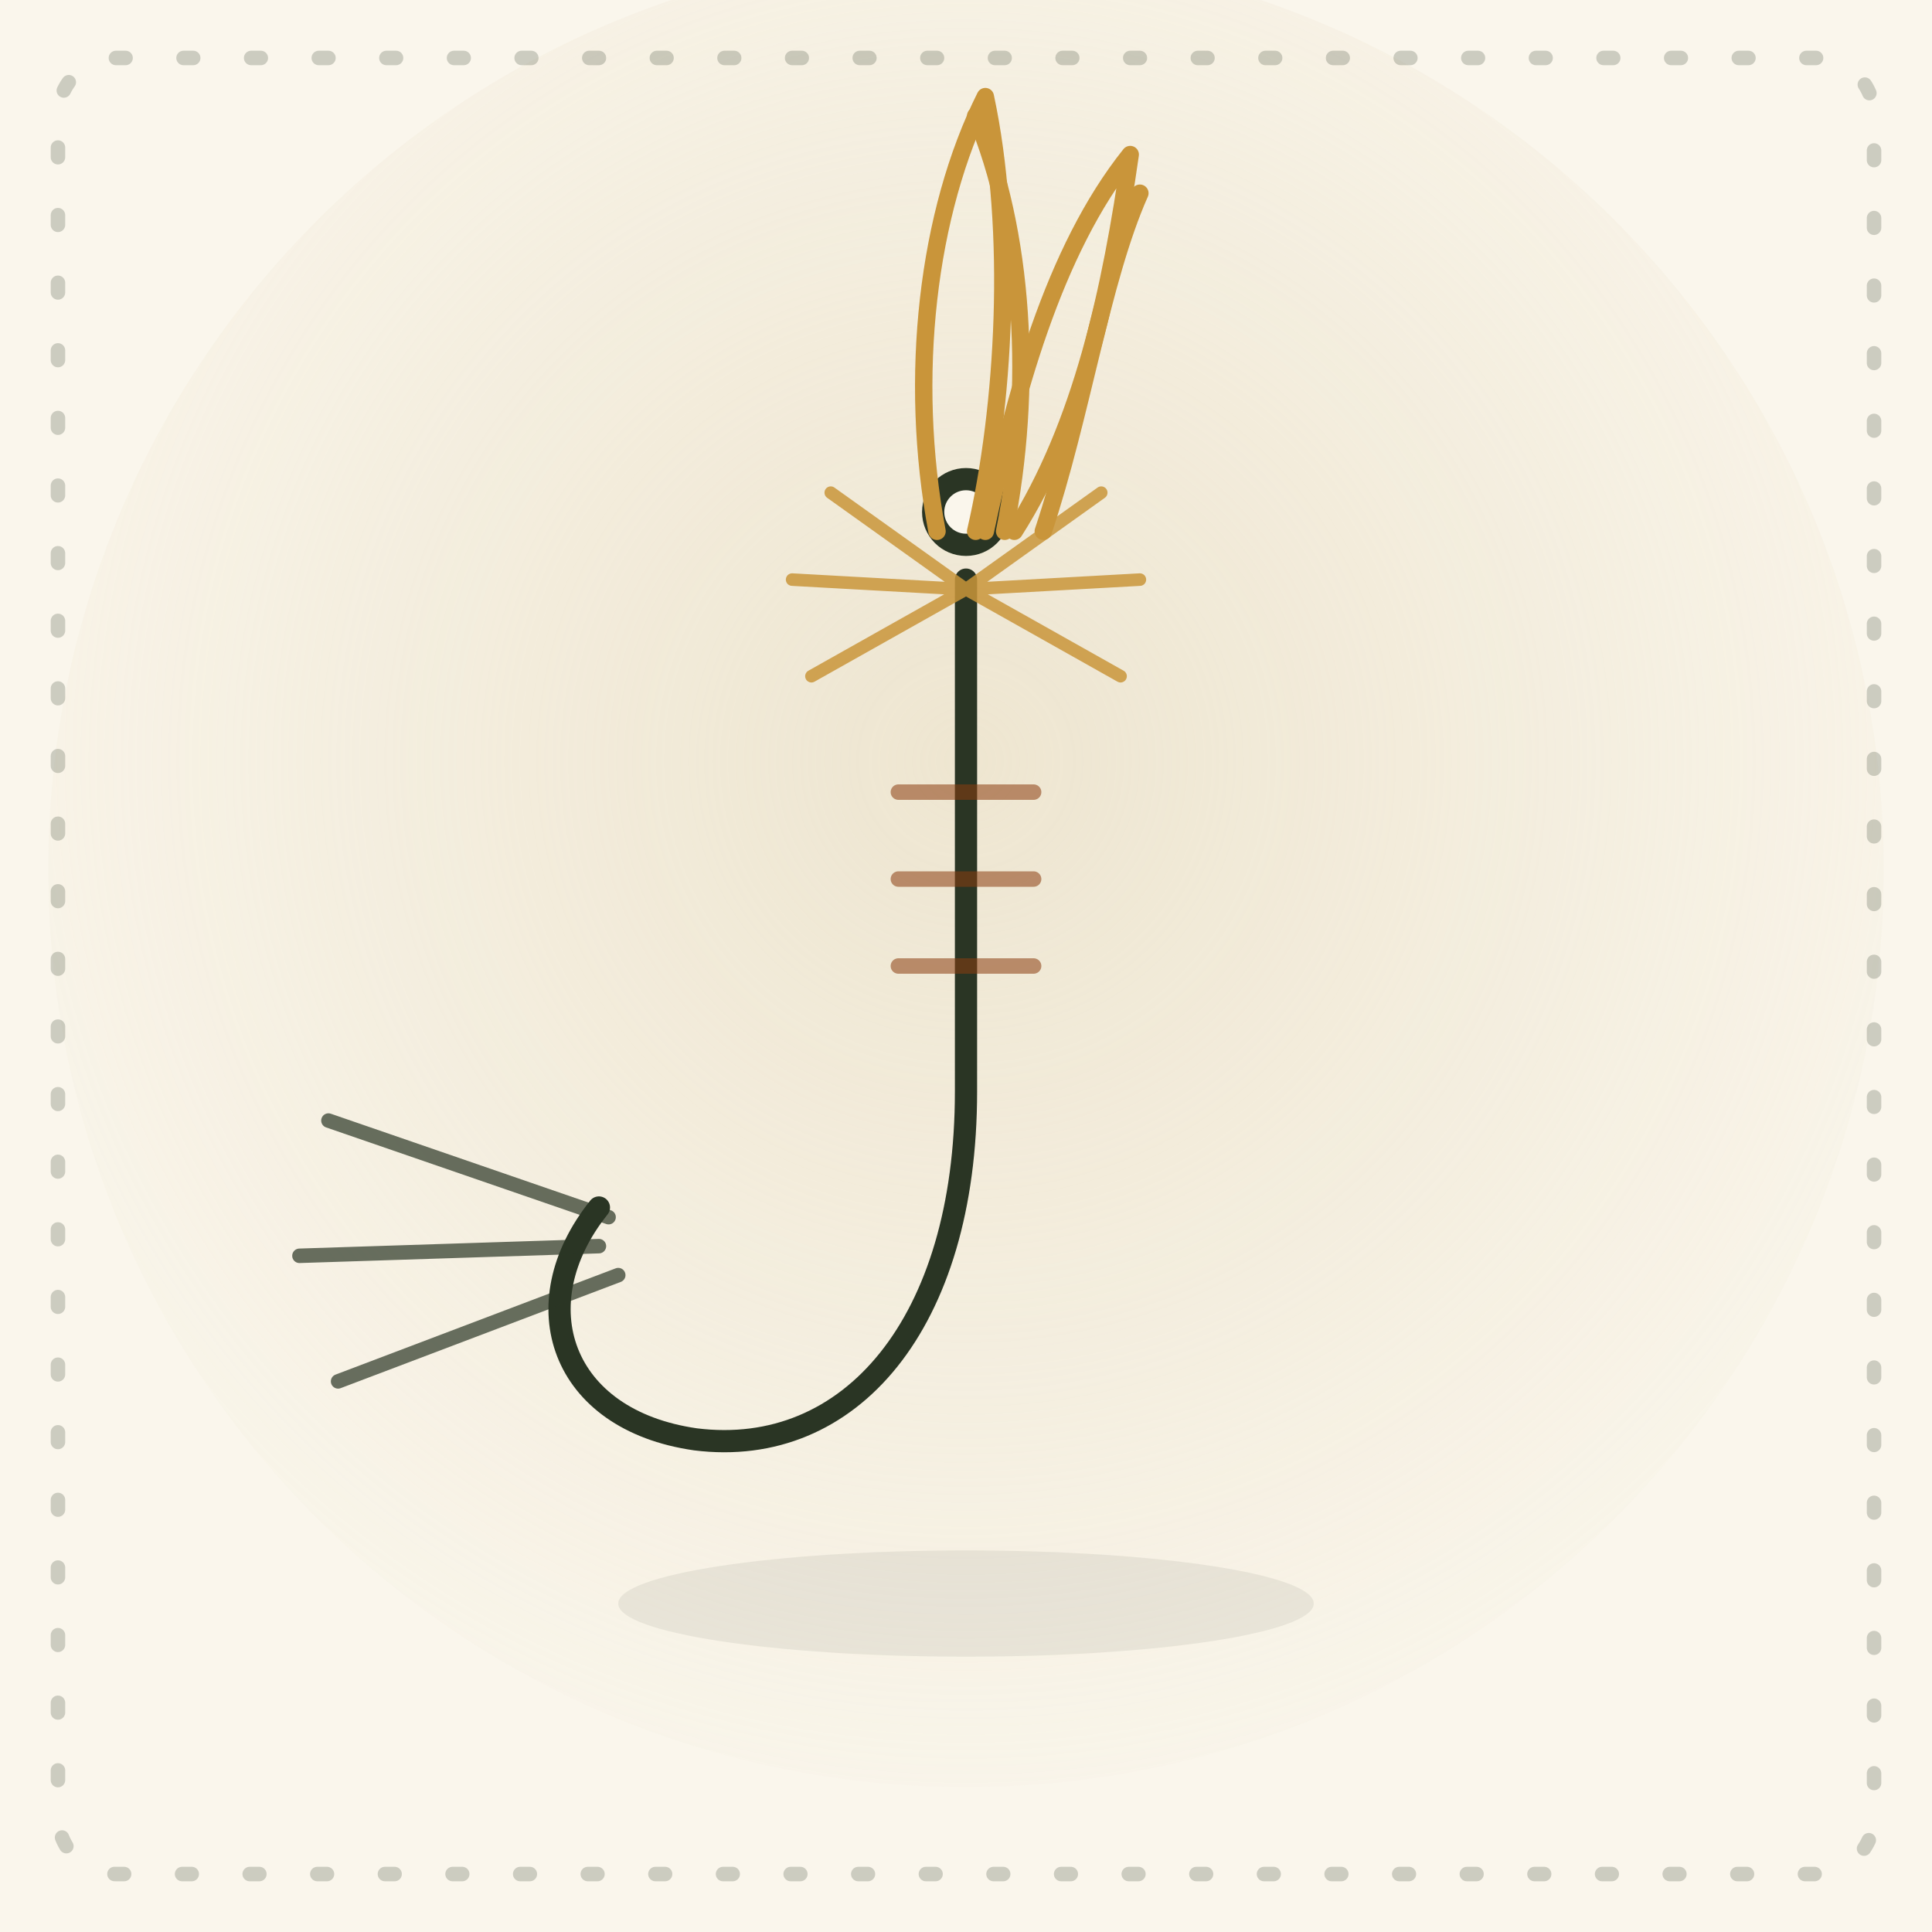
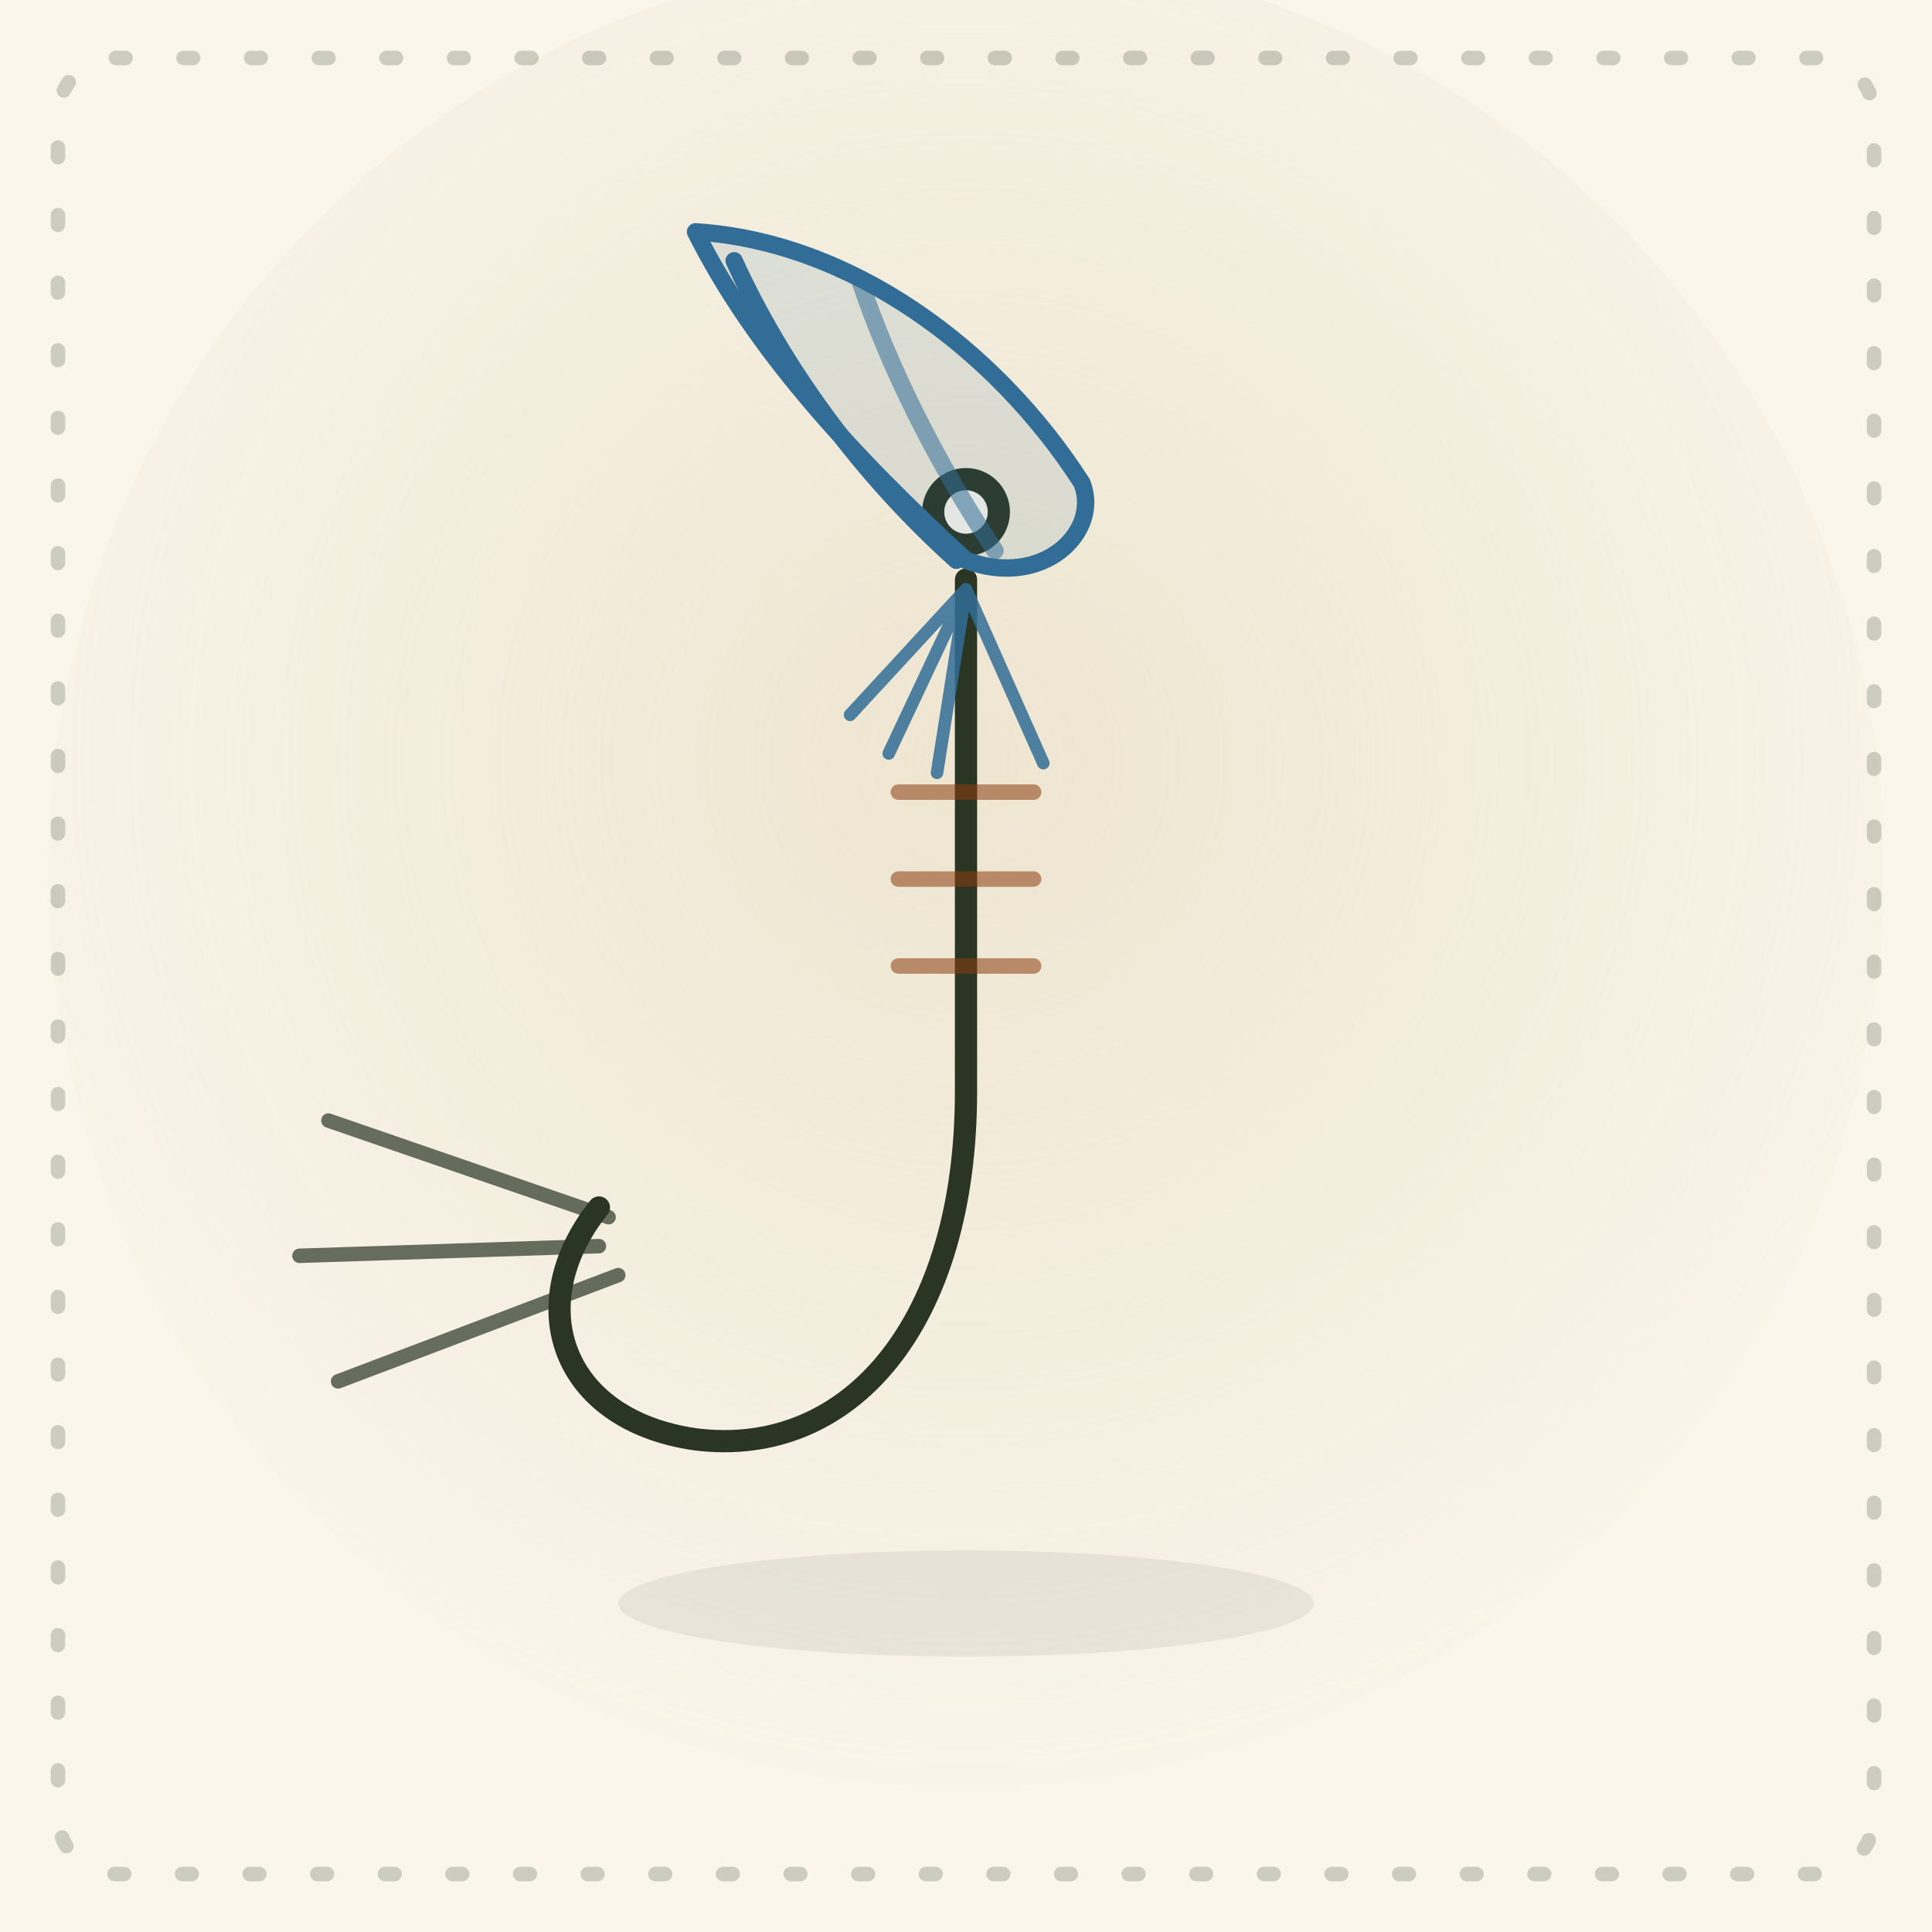
<svg xmlns="http://www.w3.org/2000/svg" viewBox="0 0 200 200">
  <defs>
    <radialGradient id="v" cx="50%" cy="44%" r="62%">
      <stop offset="0%" stop-color="#e4d8ba" stop-opacity="0.55" />
      <stop offset="100%" stop-color="#e4d8ba" stop-opacity="0" />
    </radialGradient>
  </defs>
  <rect width="200" height="200" fill="#faf6ec" />
  <circle cx="100" cy="90" r="95" fill="url(#v)" />
  <rect x="6" y="6" width="188" height="188" rx="6" fill="none" stroke="#2a3524" stroke-width="1.5" stroke-dasharray="1 6" stroke-linecap="round" opacity="0.22" />
  <ellipse cx="100" cy="166" rx="36" ry="5.5" fill="#2a3524" opacity="0.08" />
  <g fill="none" stroke-linecap="round" stroke-linejoin="round">
    <g stroke="#2a3524" stroke-width="2.3">
      <path d="M100 60V113C100 137 88 151 72 149C58 147 54 135 62 125" />
    </g>
    <circle cx="100" cy="53" r="3.4" fill="#faf6ec" stroke="#2a3524" stroke-width="2.3" />
    <g stroke="#2a3524" stroke-width="1.5" opacity="0.7">
      <path d="M63 126L34 116M62 129L31 130M64 132L35 143" />
    </g>
    <g stroke="#8a3d0f" stroke-width="1.6" opacity="0.55">
      <path d="M93 82h14M93 91h14M93 100h14" />
    </g>
-     <g stroke="#c9953a" stroke-width="1.3" opacity="0.85">
-       <path d="M100 61L84 70M100 61L82 60M100 61L86 51M100 61L116 70M100 61L118 60M100 61L114 51" />
+     <g stroke="#326d97" stroke-width="1.3" opacity="0.85">
+       <path d="M100 61L88 74M100 61L92 78M100 61L97 80M100 61L108 79" />
    </g>
-     <g stroke="#c9953a" stroke-width="1.8">
-       <path d="M97 55C94 39 96 22 102 10C105 24 104 42 101 55" />
-       <path d="M104 55C107 40 106 24 101 12" />
-       <path d="M102 55C105 41 109 26 117 16C115 30 112 44 105 55" />
-       <path d="M108 55C112 43 114 29 118 20" />
+     <g stroke="#326d97" stroke-width="1.8">
+       <path d="M100 58C88 47 78 36 72 24C88 25 103 36 112 50C114 55 108 61 100 58Z" fill="#326d97" fill-opacity="0.12" />
+       <path d="M99 58C89 49 81 38 76 27" />
+       <path d="M103 57C97 48 92 38 89 29" opacity="0.55" />
    </g>
  </g>
</svg>
